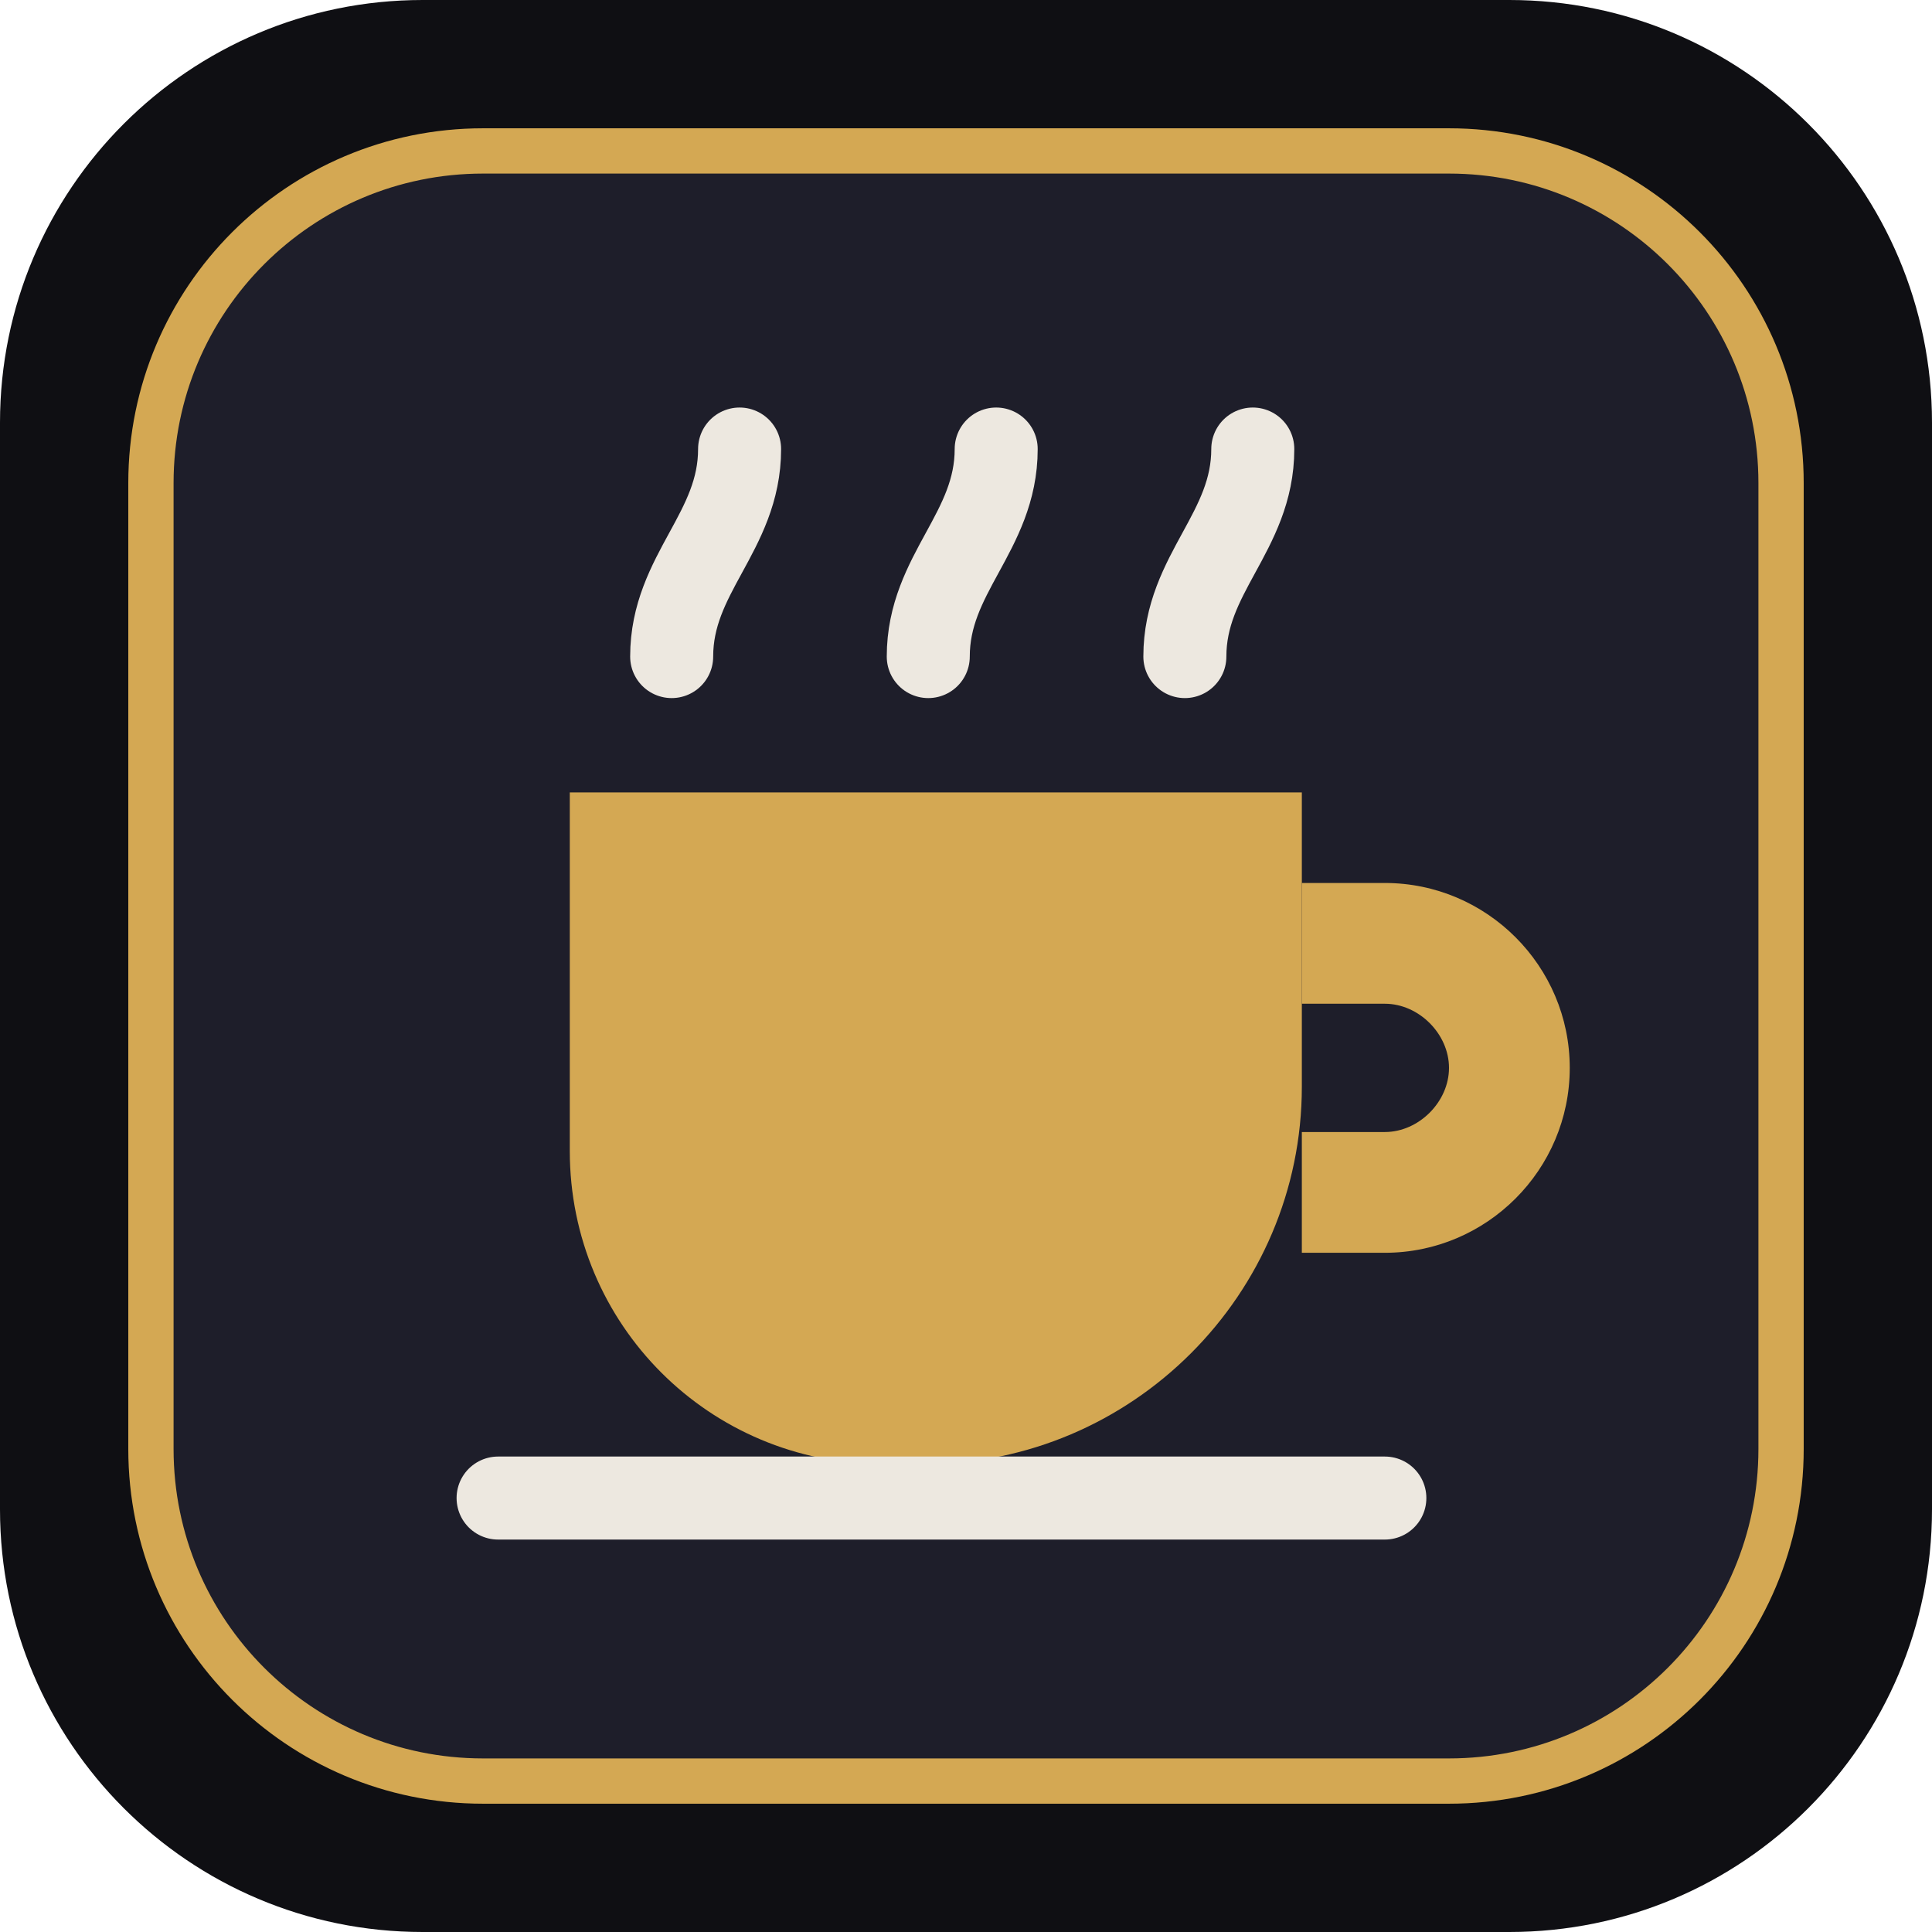
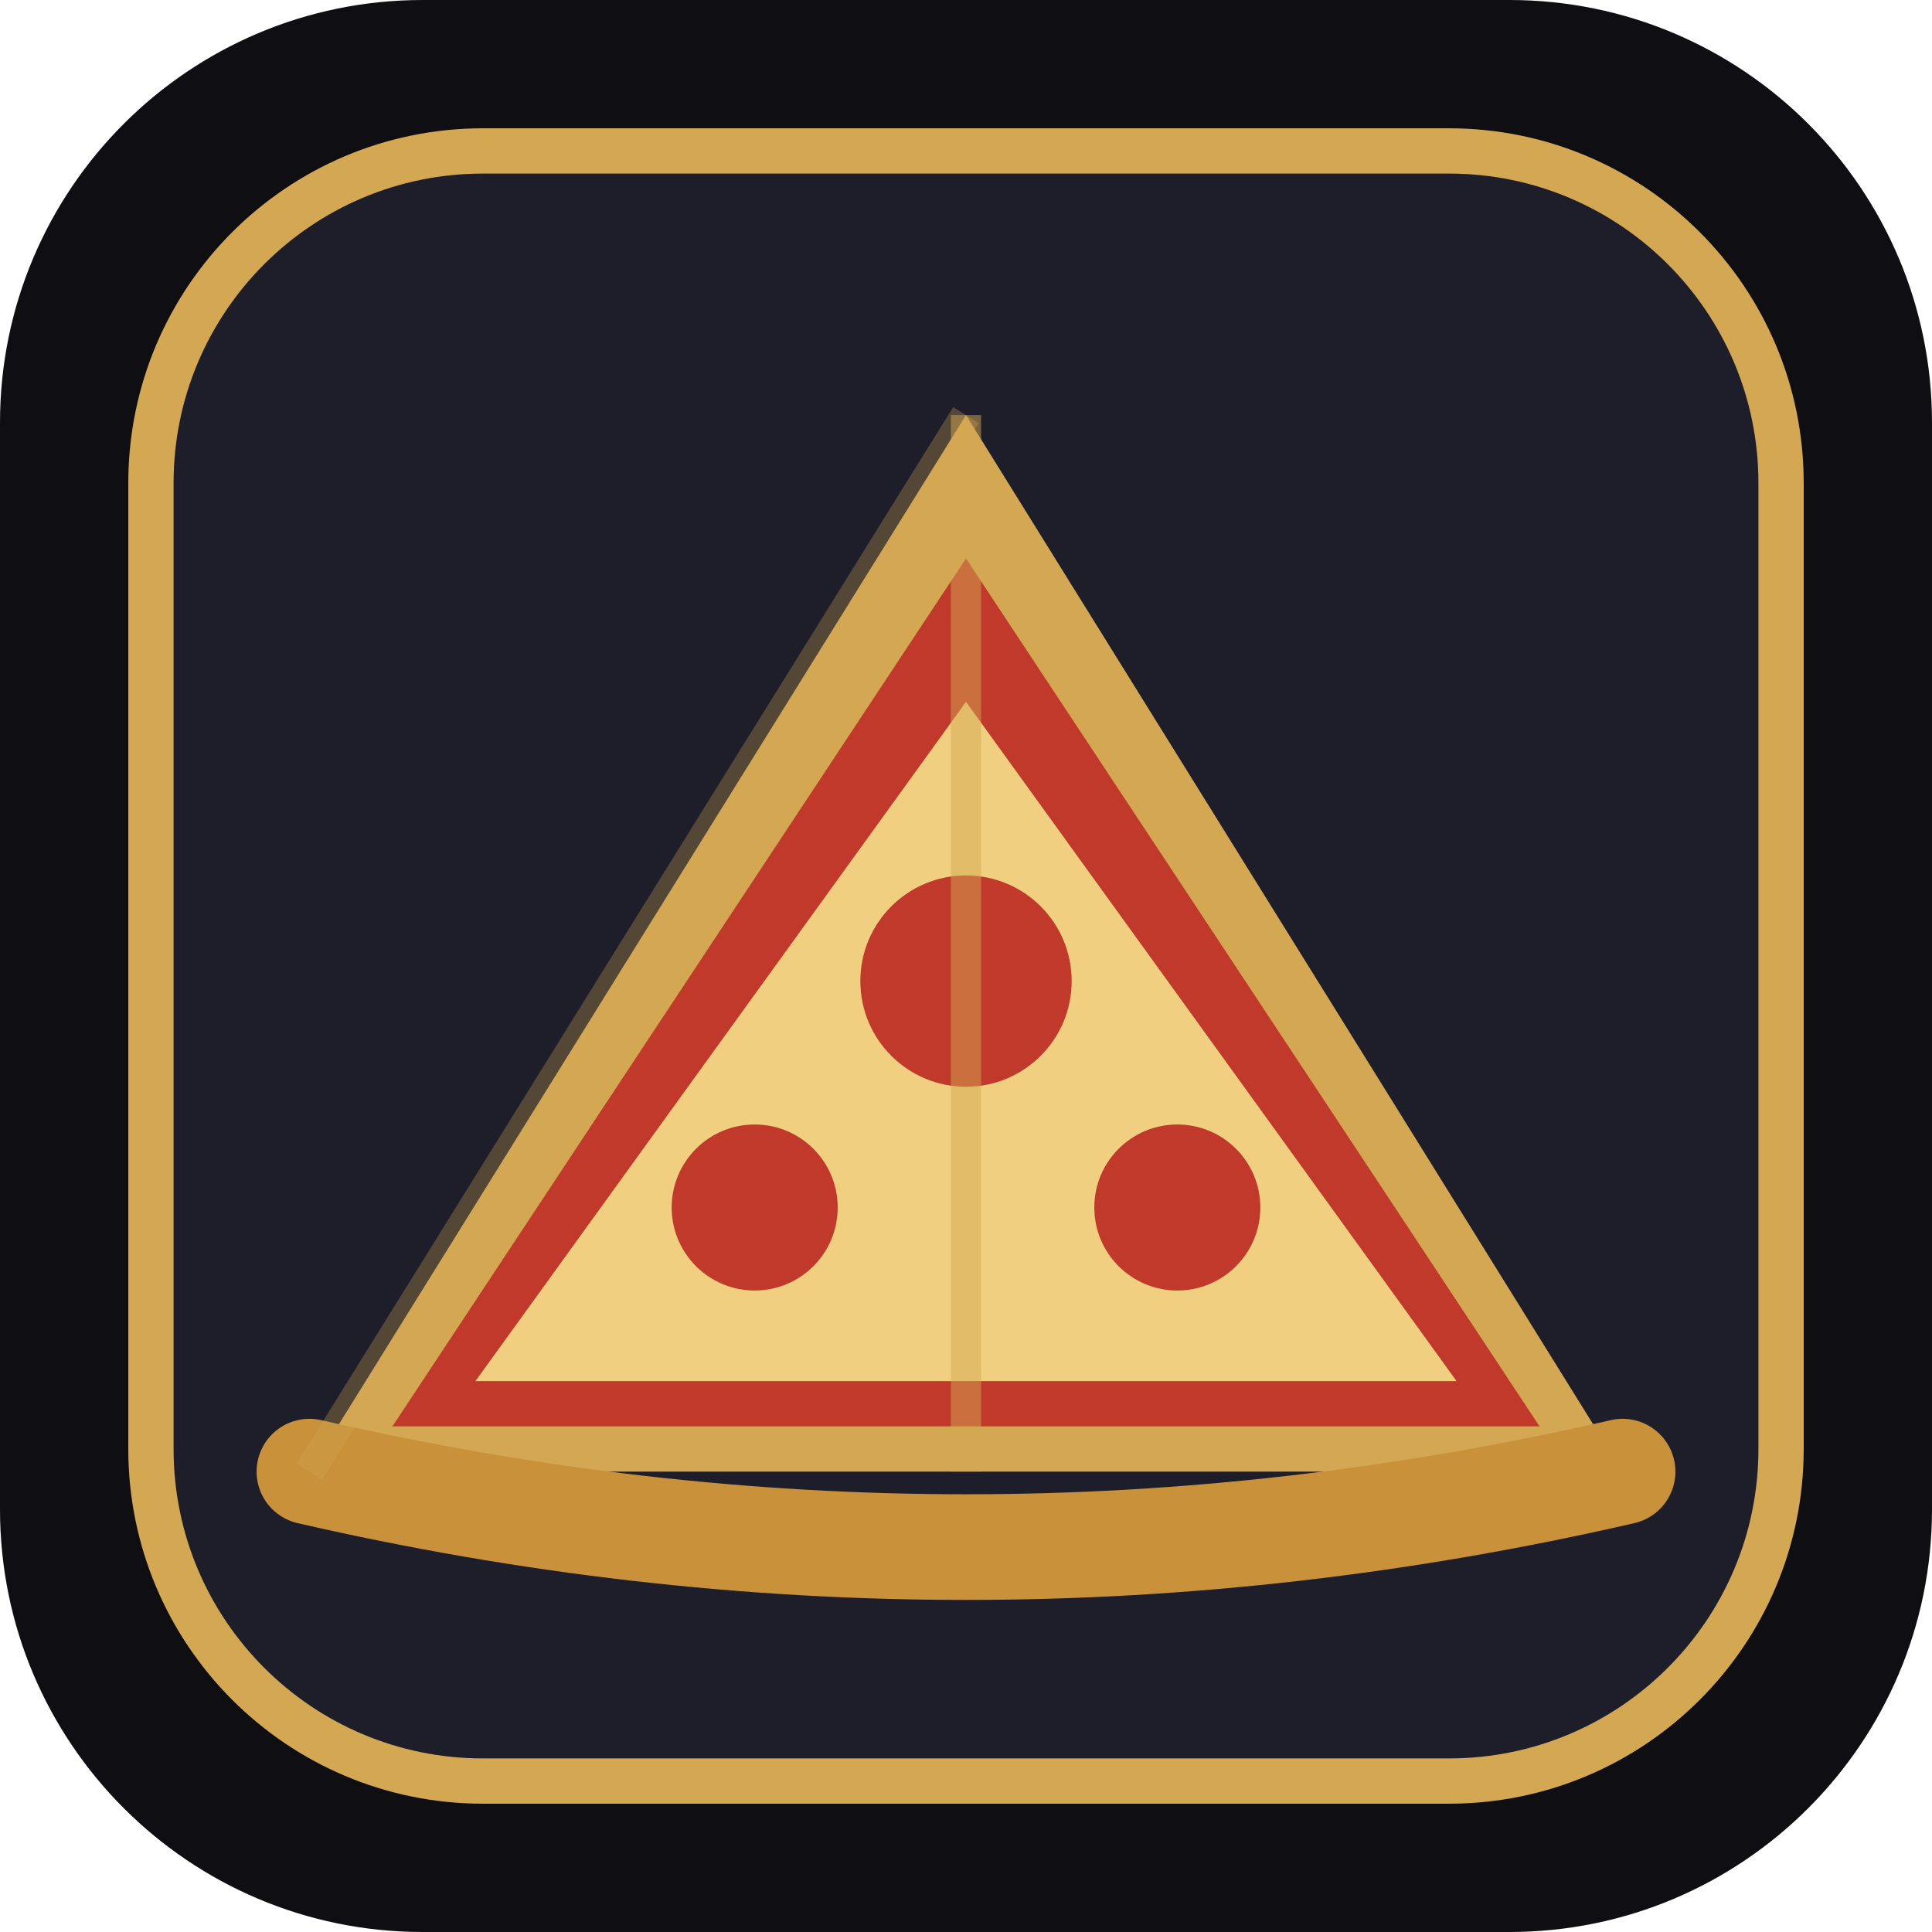
<svg xmlns="http://www.w3.org/2000/svg" viewBox="0 0 512 512" role="img" aria-label="Sanctum Cafe">
  <rect width="512" height="512" rx="112" fill="#0f0f13" />
  <rect x="40" y="40" width="432" height="432" rx="88" fill="#1e1e2a" stroke="#d4a853" stroke-width="12" />
-   <path d="M151 210h194v78c0 55-45 100-100 100h-11c-46 0-83-37-83-83v-95Z" fill="#d4a853" />
-   <path d="M345 234h22c27 0 49 22 49 49s-22 49-49 49h-22v-32h22c9 0 17-8 17-17s-8-17-17-17h-22v-32Z" fill="#d4a853" />
-   <path d="M178 174c0-22 18-33 18-55M246 174c0-22 18-33 18-55M314 174c0-22 18-33 18-55" fill="none" stroke="#ede8e0" stroke-width="22" stroke-linecap="round" />
-   <path d="M132 397h235" stroke="#ede8e0" stroke-width="22" stroke-linecap="round" />
+   <path d="M256 110 L430 390 L82 390 Z" fill="#d4a853" />
+   <path d="M82 390 Q256 430 430 390" fill="none" stroke="#c8913a" stroke-width="28" stroke-linecap="round" />
+   <path d="M256 148 L408 378 L104 378 Z" fill="#c0392b" />
+   <path d="M256 186 L386 366 L126 366 Z" fill="#f0d080" />
+   <circle cx="256" cy="260" r="28" fill="#c0392b" />
+   <circle cx="200" cy="320" r="22" fill="#c0392b" />
+   <circle cx="312" cy="320" r="22" fill="#c0392b" />
+   <line x1="256" y1="110" x2="256" y2="390" stroke="#d4a853" stroke-width="8" stroke-opacity="0.5" />
+   <line x1="256" y1="110" x2="82" y2="390" stroke="#d4a853" stroke-width="8" stroke-opacity="0.3" />
</svg>
